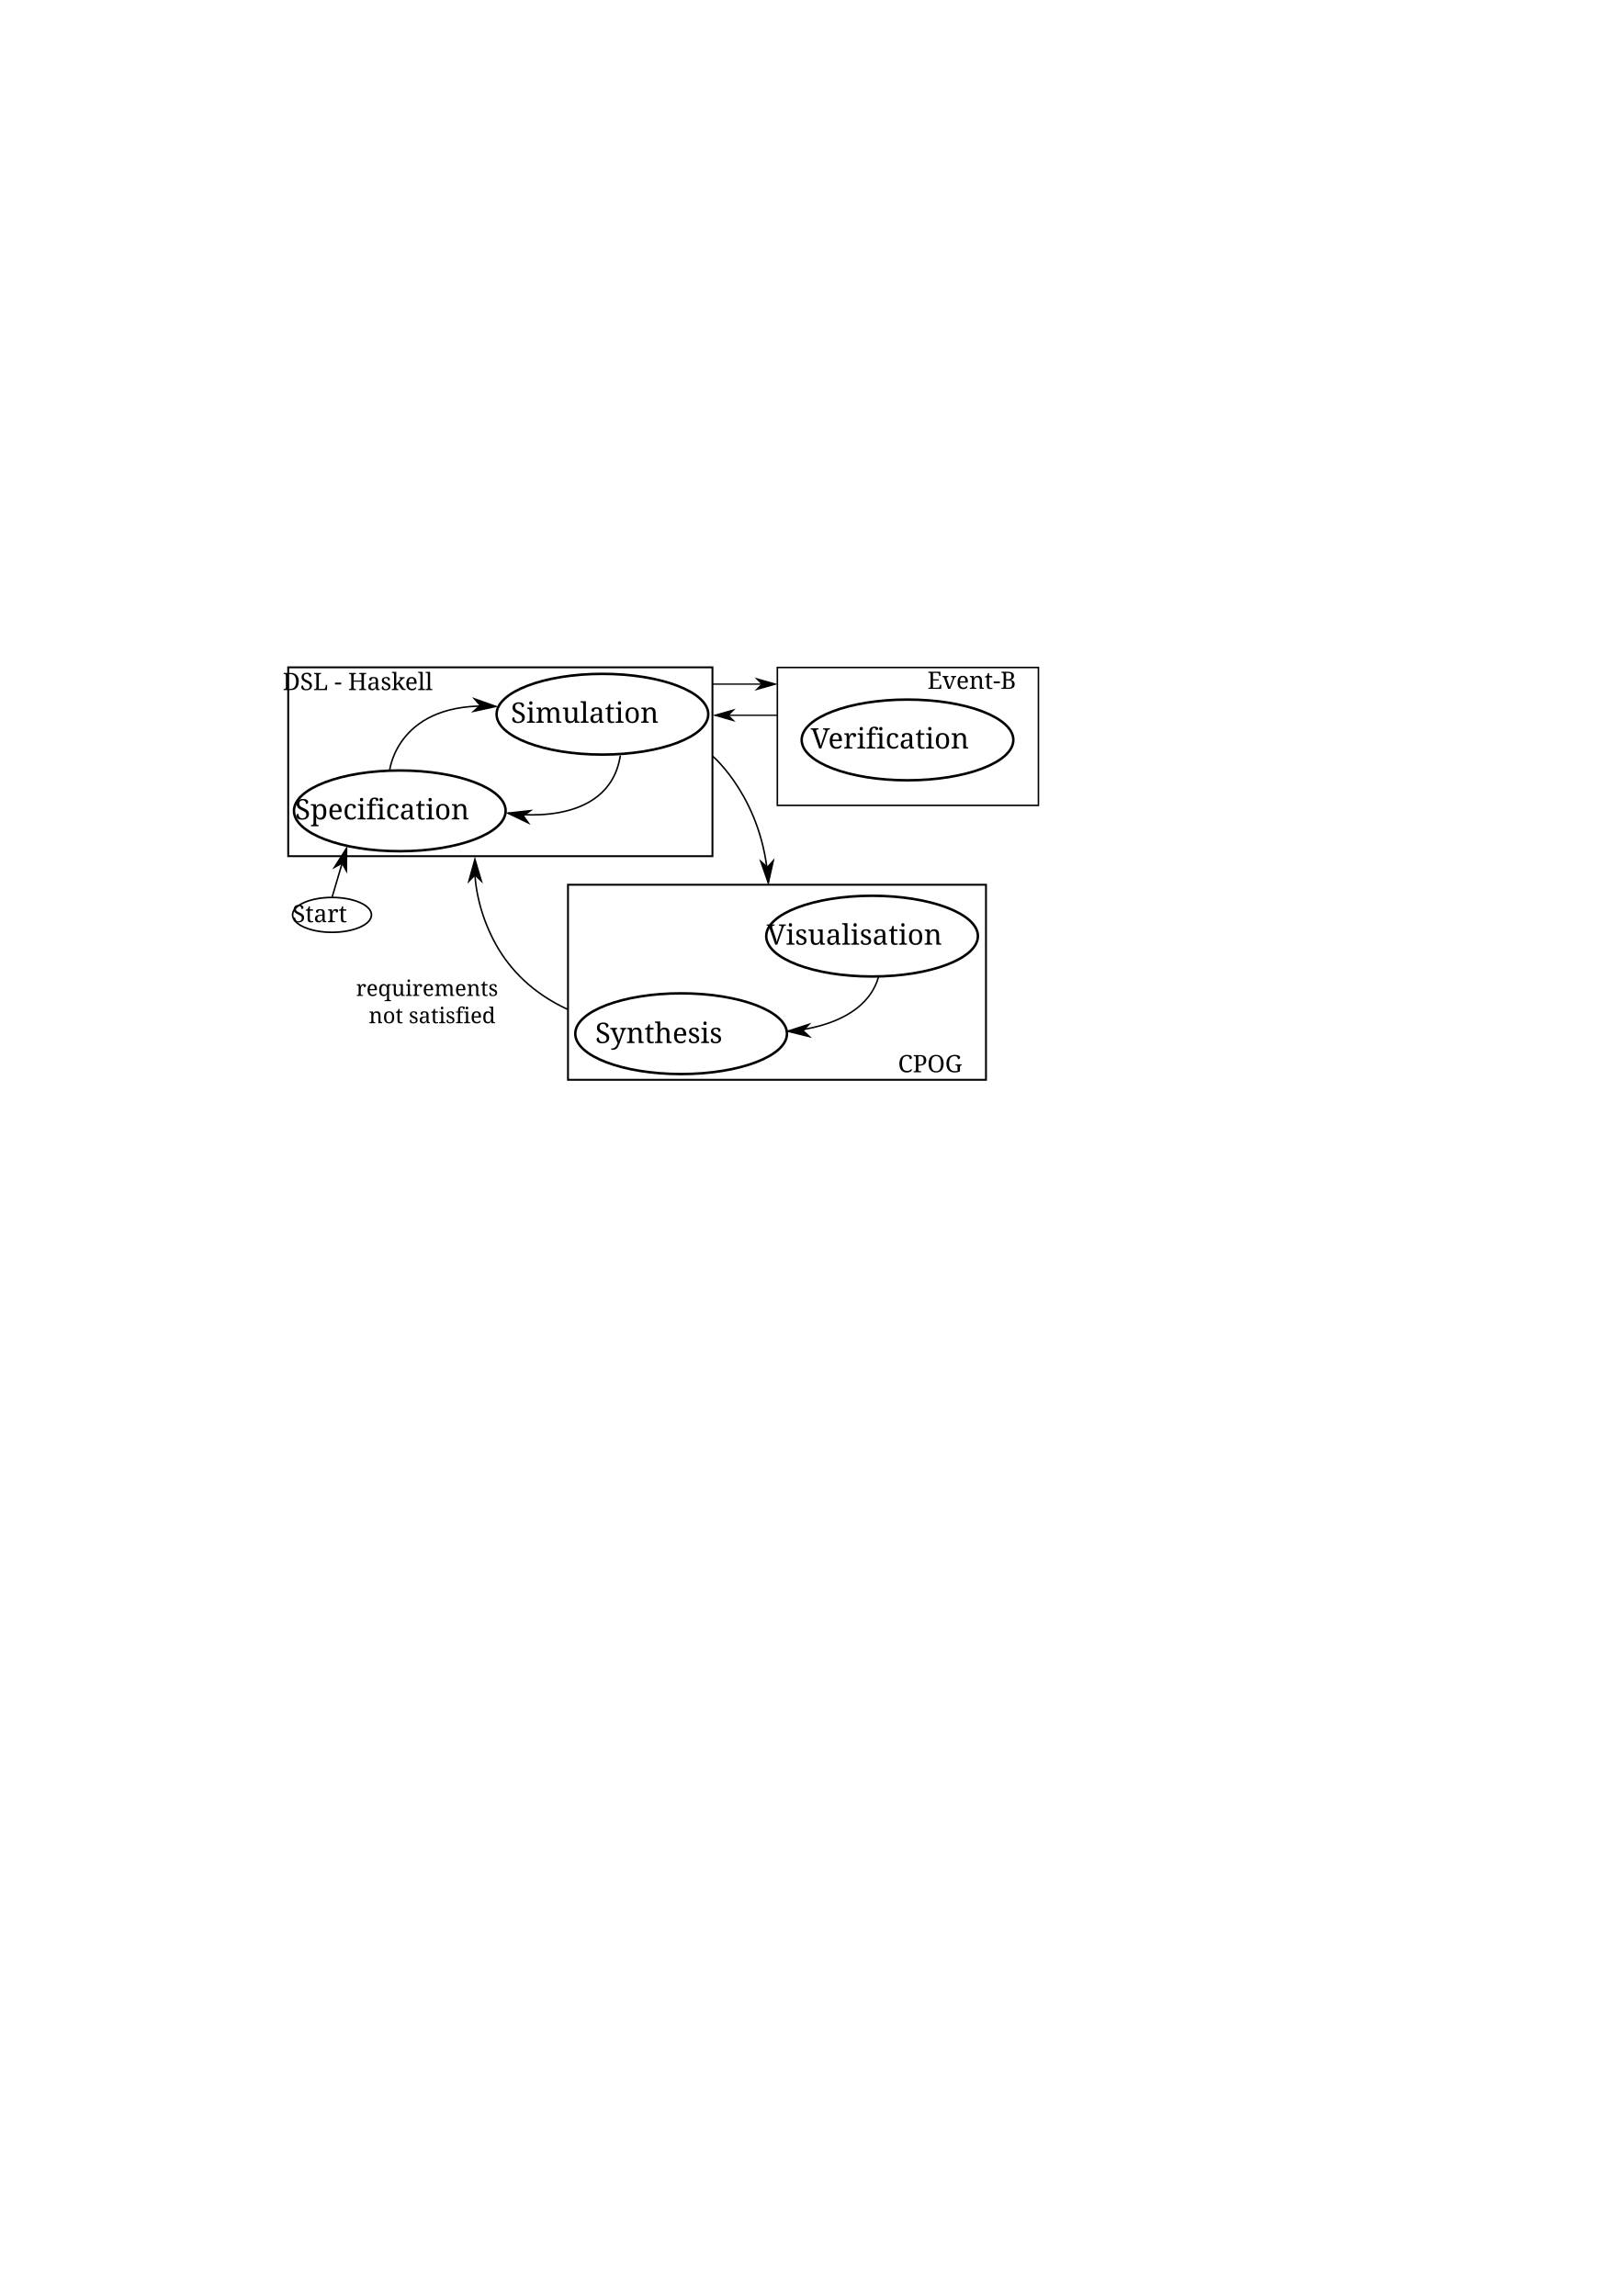
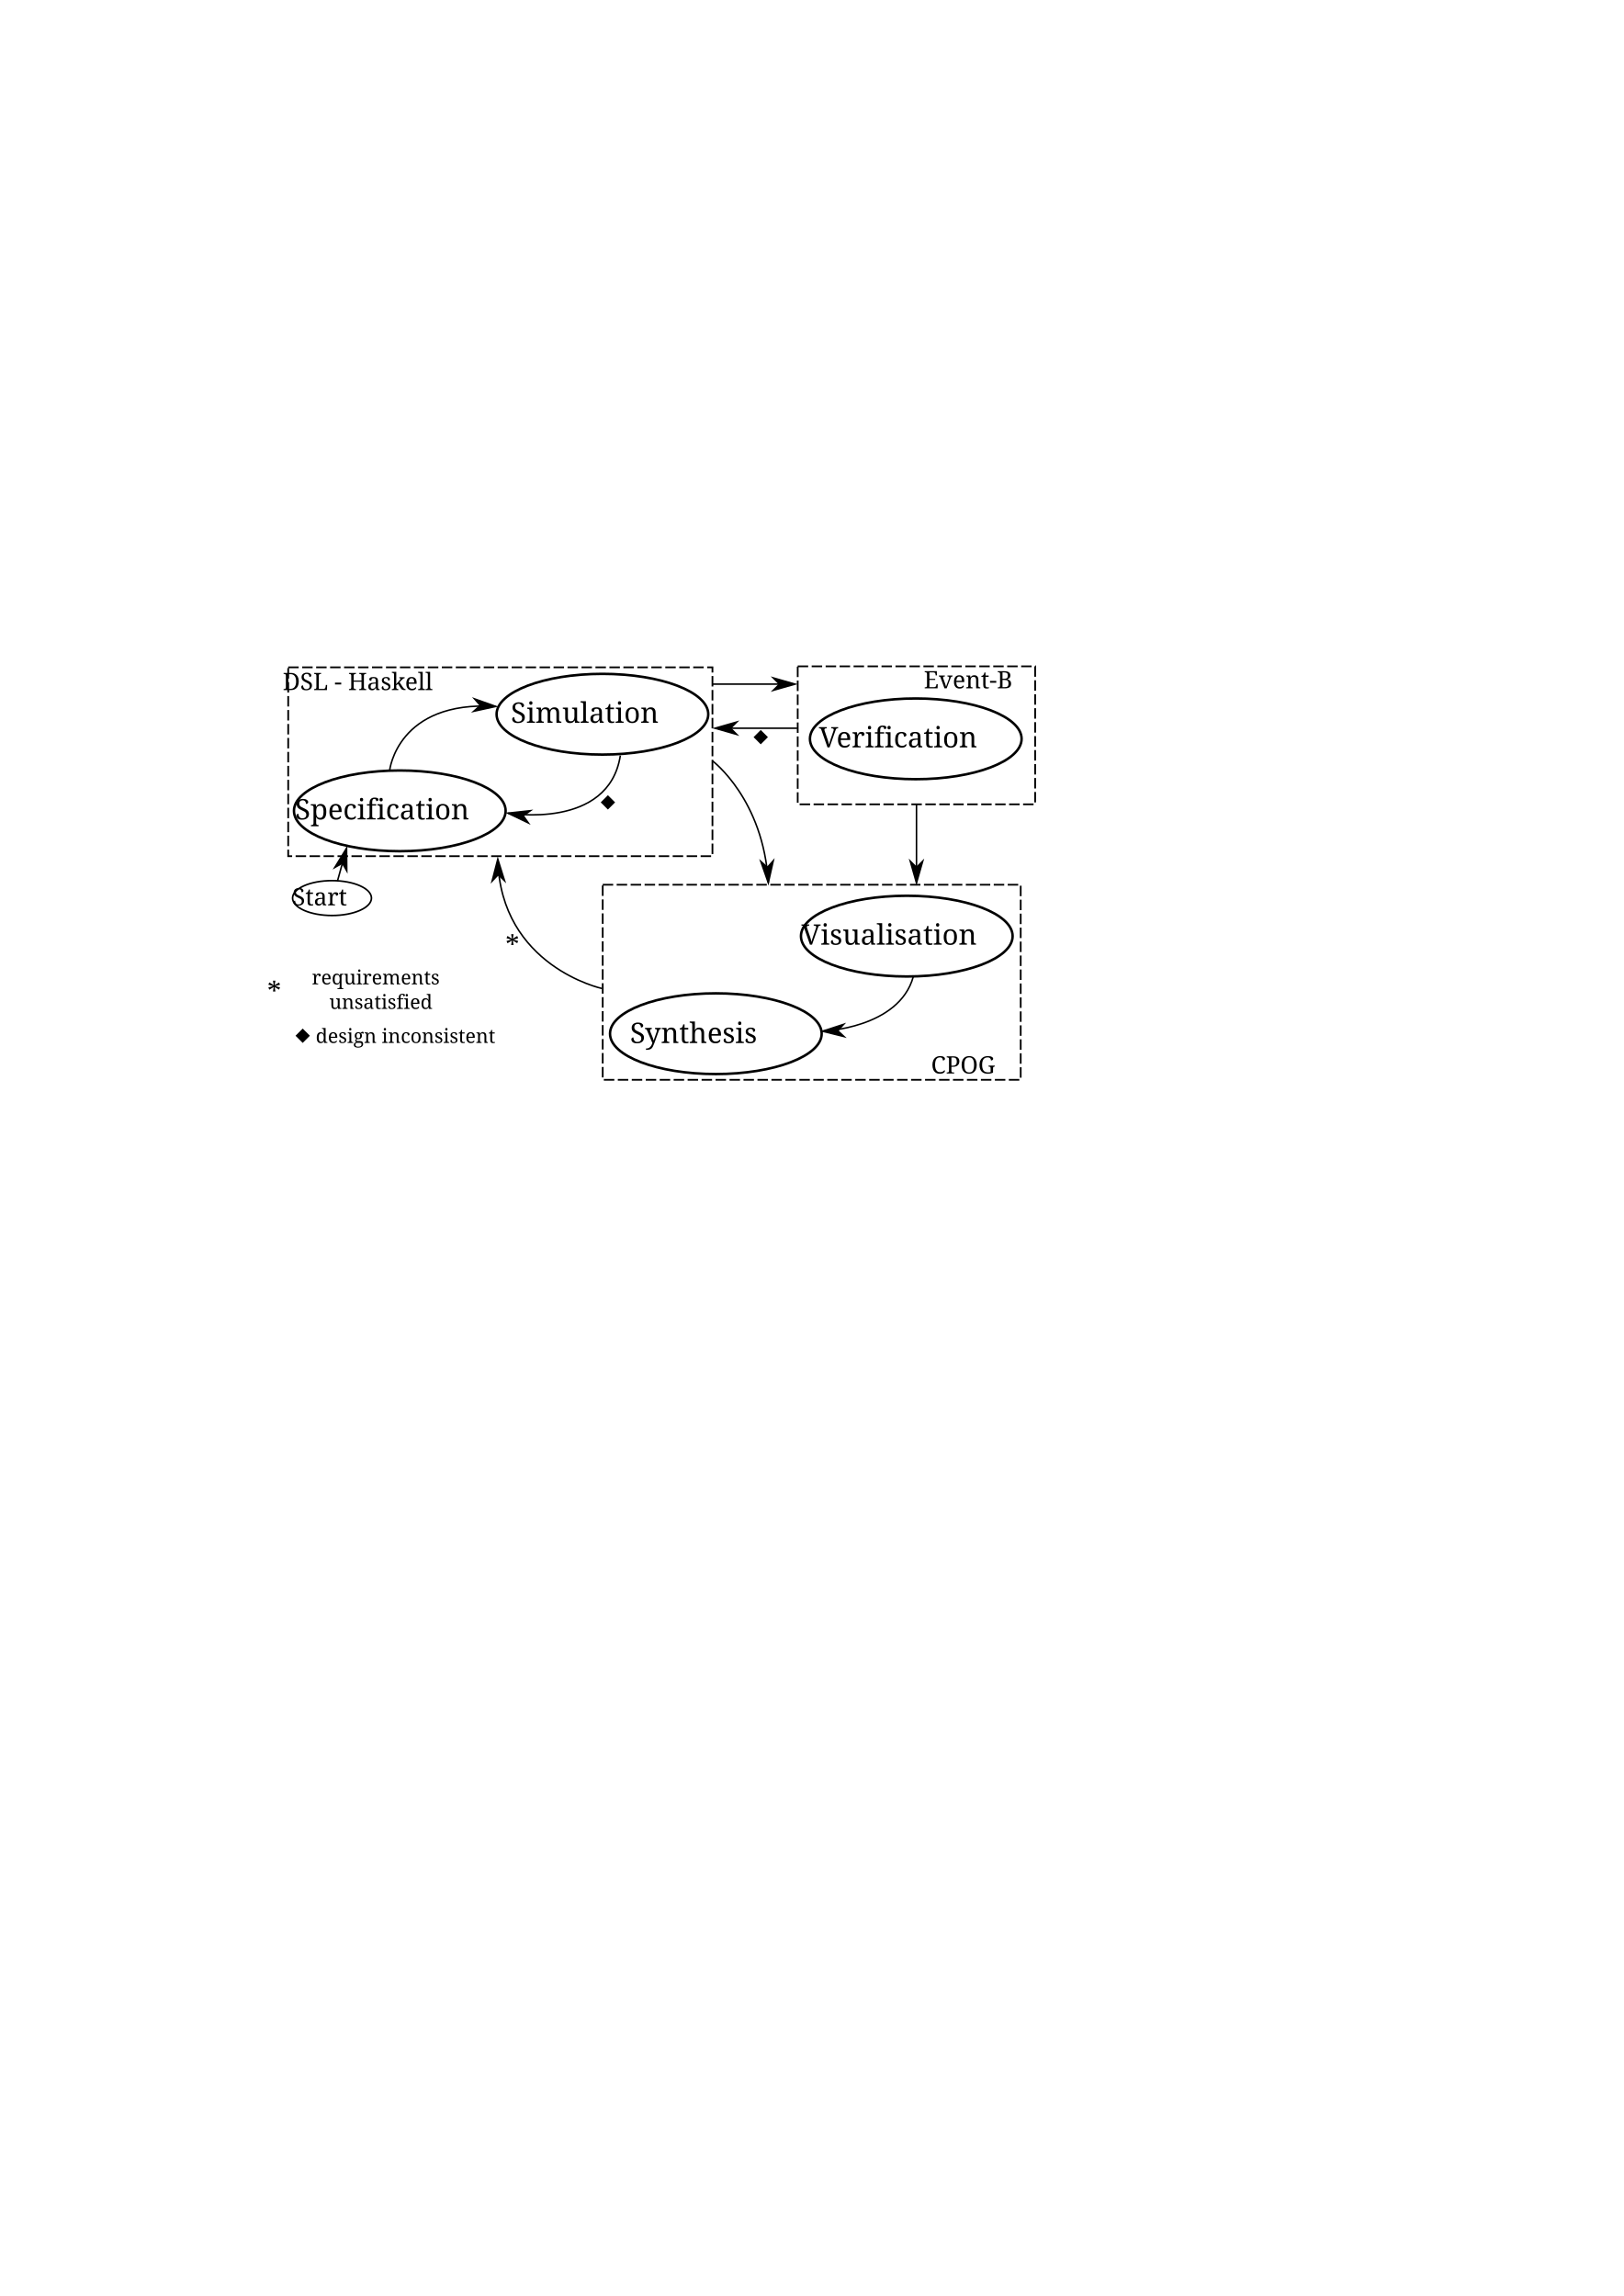
<svg xmlns="http://www.w3.org/2000/svg" width="744.094" height="1052.362" id="svg2" version="1.1">
  <defs id="defs4">
    <marker orient="auto" refY="0.0" refX="0.0" id="Arrow1Lstart" style="overflow:visible">
      <path id="path4058" d="M 0.0,0.0 L 5.0,-5.0 L -12.5,0.0 L 5.0,5.0 L 0.0,0.0 z " style="fill-rule:evenodd;stroke:#000000;stroke-width:1.0pt" transform="scale(0.8) translate(12.5,0)" />
    </marker>
    <marker orient="auto" refY="0.0" refX="0.0" id="Arrow1Lend" style="overflow:visible;">
      <path id="path4061" d="M 0.0,0.0 L 5.0,-5.0 L -12.5,0.0 L 5.0,5.0 L 0.0,0.0 z " style="fill-rule:evenodd;stroke:#000000;stroke-width:1.0pt;" transform="scale(0.8) rotate(180) translate(12.5,0)" />
    </marker>
  </defs>
  <g id="layer1">
    <path style="fill:none;stroke:#000000;stroke-width:1;stroke-miterlimit:4;stroke-opacity:1;stroke-dasharray:none;stroke-dashoffset:0" id="path2985" d="m 278.571,383.076 a 42.857,16.071 0 1 1 -85.714,0 42.857,16.071 0 1 1 85.714,0 z" transform="matrix(1.131684,0,0,1.151157,-83.53978,-69.3333)" />
    <text xml:space="preserve" style="font-size:13px;font-style:normal;font-variant:normal;font-weight:normal;font-stretch:normal;text-align:center;line-height:125%;letter-spacing:0px;word-spacing:0px;text-anchor:middle;fill:#000000;fill-opacity:1;stroke:none;font-family:Serif;-inkscape-font-specification:Serif" x="183.571" y="375.576" id="text3992">
      <tspan id="tspan3994" x="183.571" y="375.576">Specification</tspan>
    </text>
    <path style="fill:none;stroke:#000000;stroke-width:1;stroke-miterlimit:4;stroke-opacity:1;stroke-dasharray:none;stroke-dashoffset:0" id="path2985-7" d="m 278.571,383.076 a 42.857,16.071 0 1 1 -85.714,0 42.857,16.071 0 1 1 85.714,0 z" transform="matrix(1.131684,0,0,1.151157,9.317374,-113.619)" />
    <text xml:space="preserve" style="font-size:13px;font-style:normal;font-variant:normal;font-weight:normal;font-stretch:normal;text-align:center;line-height:125%;letter-spacing:0px;word-spacing:0px;text-anchor:middle;fill:#000000;fill-opacity:1;stroke:none;font-family:Serif;-inkscape-font-specification:Serif" x="276.429" y="331.291" id="text3992-2">
      <tspan id="tspan3994-7" x="276.429" y="331.291">Simulation</tspan>
    </text>
-     <path style="fill:none;stroke:#000000;stroke-width:1;stroke-miterlimit:4;stroke-opacity:1;stroke-dasharray:none;stroke-dashoffset:0" id="path2985-0" d="m 278.571,383.076 a 42.857,16.071 0 1 1 -85.714,0 42.857,16.071 0 1 1 85.714,0 z" transform="matrix(1.131684,0,0,1.151157,45.38881,32.80955)" />
-     <text xml:space="preserve" style="font-size:13px;font-style:normal;font-variant:normal;font-weight:normal;font-stretch:normal;text-align:center;line-height:125%;letter-spacing:0px;word-spacing:0px;text-anchor:middle;fill:#000000;fill-opacity:1;stroke:none;font-family:Serif;-inkscape-font-specification:Serif" x="310.357" y="478.076" id="text3992-21">
-       <tspan id="tspan3994-0" x="310.357" y="478.076">Synthesis</tspan>
+     <path style="fill:none;stroke:#000000;stroke-width:1;stroke-miterlimit:4;stroke-opacity:1;stroke-dasharray:none;stroke-dashoffset:0" id="path2985-0" d="m 278.571,383.076 a 42.857,16.071 0 1 1 -85.714,0 42.857,16.071 0 1 1 85.714,0 z" transform="matrix(1.131684,0,0,1.151157,61.29871,32.80955)" />
+     <text xml:space="preserve" style="font-size:13px;font-style:normal;font-variant:normal;font-weight:normal;font-stretch:normal;text-align:center;line-height:125%;letter-spacing:0px;word-spacing:0px;text-anchor:middle;fill:#000000;fill-opacity:1;stroke:none;font-family:Serif;-inkscape-font-specification:Serif" x="326.267" y="478.076" id="text3992-21">
+       <tspan id="tspan3994-0" x="326.267" y="478.076">Synthesis</tspan>
    </text>
-     <path style="fill:none;stroke:#000000;stroke-width:1;stroke-miterlimit:4;stroke-opacity:1;stroke-dasharray:none;stroke-dashoffset:0" id="path2985-9" d="m 278.571,383.076 a 42.857,16.071 0 1 1 -85.714,0 42.857,16.071 0 1 1 85.714,0 z" transform="matrix(1.131684,0,0,1.151157,132.8888,-11.91253)" />
-     <text xml:space="preserve" style="font-size:13px;font-style:normal;font-variant:normal;font-weight:normal;font-stretch:normal;text-align:center;line-height:125%;letter-spacing:0px;word-spacing:0px;text-anchor:middle;fill:#000000;fill-opacity:1;stroke:none;font-family:Serif;-inkscape-font-specification:Serif" x="400" y="432.997" id="text3992-3">
-       <tspan id="tspan3994-8" x="400" y="432.997">Visualisation</tspan>
+     <path style="fill:none;stroke:#000000;stroke-width:1;stroke-miterlimit:4;stroke-opacity:1;stroke-dasharray:none;stroke-dashoffset:0" id="path2985-9" d="m 278.571,383.076 a 42.857,16.071 0 1 1 -85.714,0 42.857,16.071 0 1 1 85.714,0 z" transform="matrix(1.131684,0,0,1.151157,148.7987,-11.91253)" />
+     <text xml:space="preserve" style="font-size:13px;font-style:normal;font-variant:normal;font-weight:normal;font-stretch:normal;text-align:center;line-height:125%;letter-spacing:0px;word-spacing:0px;text-anchor:middle;fill:#000000;fill-opacity:1;stroke:none;font-family:Serif;-inkscape-font-specification:Serif" x="415.91" y="432.997" id="text3992-3">
+       <tspan id="tspan3994-8" x="415.91" y="432.997">Visualisation</tspan>
    </text>
-     <rect style="fill:none;stroke:#000000;stroke-width:0.868;stroke-miterlimit:4;stroke-opacity:1;stroke-dasharray:none;stroke-dashoffset:0" id="rect4044" width="194.418" height="86.561" x="132.077" y="305.868" />
+     <rect style="fill:none;stroke:#000000;stroke-width:0.8;stroke-miterlimit:4;stroke-opacity:1;stroke-dasharray:4.8,1.6;stroke-dashoffset:0" id="rect4044" width="194.418" height="86.561" x="132.077" y="305.868" />
    <path style="fill:none;stroke:#000000;stroke-width:0.7;stroke-linecap:butt;stroke-linejoin:miter;stroke-miterlimit:4;stroke-opacity:1;stroke-dasharray:none;marker-end:url(#Arrow1Lend)" d="m 178.571,353.076 c 0,0 3.571,-32.143 48.571,-29.286" id="path4052" />
    <path style="fill:none;stroke:#000000;stroke-width:0.7;stroke-linecap:butt;stroke-linejoin:miter;stroke-miterlimit:4;stroke-opacity:1;stroke-dasharray:none;marker-start:url(#Arrow1Lstart)" d="m 232.857,372.719 c 0,0 46.071,7.857 51.429,-26.429" id="path4500" />
-     <path style="fill:none;stroke:#000000;stroke-width:0.69;stroke-linecap:butt;stroke-linejoin:miter;stroke-miterlimit:4;stroke-opacity:1;stroke-dasharray:none;marker-start:url(#Arrow1Lstart)" d="m 361.066,472.65 c 0,0 34.95,-1.235 41.565,-24.993" id="path4688" />
-     <rect style="fill:none;stroke:#000000;stroke-width:0.876;stroke-miterlimit:4;stroke-opacity:1;stroke-dasharray:none;stroke-dashoffset:0" id="rect4044-1" width="191.553" height="89.41" x="260.295" y="405.514" />
+     <path style="fill:none;stroke:#000000;stroke-width:0.69;stroke-linecap:butt;stroke-linejoin:miter;stroke-miterlimit:4;stroke-opacity:1;stroke-dasharray:none;marker-start:url(#Arrow1Lstart)" d="m 376.976,472.65 c 0,0 34.95,-1.235 41.565,-24.993" id="path4688" />
+     <rect style="fill:none;stroke:#000000;stroke-width:0.8;stroke-miterlimit:4;stroke-opacity:1;stroke-dasharray:4.8,1.6;stroke-dashoffset:0" id="rect4044-1" width="191.553" height="89.41" x="276.205" y="405.514" />
    <text xml:space="preserve" style="font-size:11px;font-style:normal;font-variant:normal;font-weight:bold;font-stretch:normal;text-align:center;line-height:125%;letter-spacing:0px;word-spacing:0px;text-anchor:middle;fill:#000000;fill-opacity:1;stroke:none;font-family:Serif;-inkscape-font-specification:Sans Bold" x="169.643" y="316.291" id="text5818">
      <tspan id="tspan5820" x="169.643" y="316.291" style="font-weight:normal;-inkscape-font-specification:Serif"> DSL - Haskell</tspan>
    </text>
-     <text xml:space="preserve" style="font-size:11px;font-style:normal;font-variant:normal;font-weight:bold;font-stretch:normal;text-align:center;line-height:125%;letter-spacing:0px;word-spacing:0px;text-anchor:middle;fill:#000000;fill-opacity:1;stroke:none;font-family:Serif;-inkscape-font-specification:Sans Bold" x="433.381" y="491.463" id="text5818-2">
-       <tspan id="tspan5820-9" x="433.381" y="491.463" style="font-weight:normal;-inkscape-font-specification:Serif">CPOG</tspan>
+     <text xml:space="preserve" style="font-size:11px;font-style:normal;font-variant:normal;font-weight:bold;font-stretch:normal;text-align:center;line-height:125%;letter-spacing:0px;word-spacing:0px;text-anchor:middle;fill:#000000;fill-opacity:1;stroke:none;font-family:Serif;-inkscape-font-specification:Sans Bold" x="448.533" y="492.031" id="text5818-2">
+       <tspan id="tspan5820-9" x="448.533" y="492.031" style="font-weight:normal;-inkscape-font-specification:Serif">CPOG</tspan>
    </text>
-     <text xml:space="preserve" style="font-size:10px;font-style:normal;font-variant:normal;font-weight:normal;font-stretch:normal;text-align:center;line-height:125%;letter-spacing:0px;word-spacing:0px;text-anchor:middle;fill:#000000;fill-opacity:1;stroke:none;font-family:Serif;-inkscape-font-specification:Sans" x="204.527" y="456.484" id="text6456">
-       <tspan id="tspan6458" x="206.119" y="456.484">requirements </tspan>
-       <tspan x="204.527" y="468.984" id="tspan6460">not satisfied</tspan>
+     <text xml:space="preserve" style="font-size:10px;font-style:normal;font-variant:normal;font-weight:normal;font-stretch:normal;text-align:center;line-height:125%;letter-spacing:0px;word-spacing:0px;text-anchor:middle;fill:#000000;fill-opacity:1;stroke:none;font-family:Serif;-inkscape-font-specification:Sans" x="181.041" y="451.178" id="text6456">
+       <tspan id="tspan6458" x="182.474" y="451.178" style="font-size:9px">requirements </tspan>
+       <tspan x="181.041" y="462.428" id="tspan6460" style="font-size:9px">unsatisfied</tspan>
    </text>
-     <path style="fill:none;stroke:#000000;stroke-width:1;stroke-miterlimit:4;stroke-opacity:1;stroke-dasharray:none;stroke-dashoffset:0" id="path2985-7-0" d="m 278.571,383.076 a 42.857,16.071 0 1 1 -85.714,0 42.857,16.071 0 1 1 85.714,0 z" transform="matrix(1.131684,0,0,1.151157,149.1279,-101.8333)" />
-     <text xml:space="preserve" style="font-size:13px;font-style:normal;font-variant:normal;font-weight:normal;font-stretch:normal;text-align:center;line-height:125%;letter-spacing:0px;word-spacing:0px;text-anchor:middle;fill:#000000;fill-opacity:1;stroke:none;font-family:Serif;-inkscape-font-specification:Serif" x="416.239" y="343.076" id="text3992-2-5">
-       <tspan id="tspan3994-7-4" x="416.239" y="343.076">Verification</tspan>
+     <path style="fill:none;stroke:#000000;stroke-width:1;stroke-miterlimit:4;stroke-opacity:1;stroke-dasharray:none;stroke-dashoffset:0" id="path2985-7-0" d="m 278.571,383.076 a 42.857,16.071 0 1 1 -85.714,0 42.857,16.071 0 1 1 85.714,0 z" transform="matrix(1.131684,0,0,1.151157,152.916,-102.3384)" />
+     <text xml:space="preserve" style="font-size:13px;font-style:normal;font-variant:normal;font-weight:normal;font-stretch:normal;text-align:center;line-height:125%;letter-spacing:0px;word-spacing:0px;text-anchor:middle;fill:#000000;fill-opacity:1;stroke:none;font-family:Serif;-inkscape-font-specification:Serif" x="420.027" y="342.571" id="text3992-2-5">
+       <tspan id="tspan3994-7-4" x="420.027" y="342.571">Verification</tspan>
    </text>
-     <rect style="fill:none;stroke:#000000;stroke-width:0.7;stroke-miterlimit:4;stroke-opacity:1;stroke-dasharray:none;stroke-dashoffset:0" id="rect6601" width="119.643" height="63.214" x="356.239" y="305.934" />
-     <text xml:space="preserve" style="font-size:11px;font-style:normal;font-variant:normal;font-weight:bold;font-stretch:normal;text-align:center;line-height:125%;letter-spacing:0px;word-spacing:0px;text-anchor:middle;fill:#000000;fill-opacity:1;stroke:none;font-family:Serif;-inkscape-font-specification:Sans Bold" x="452.477" y="315.749" id="text5818-8">
-       <tspan id="tspan5820-6" x="452.477" y="315.749" style="font-weight:normal;-inkscape-font-specification:Serif">Event-B</tspan>
+     <rect style="fill:none;stroke:#000000;stroke-width:0.8;stroke-miterlimit:4;stroke-opacity:1;stroke-dasharray:4.8,1.6;stroke-dashoffset:0" id="rect6601" width="108.816" height="63.247" x="365.567" y="305.412" />
+     <text xml:space="preserve" style="font-size:11px;font-style:normal;font-variant:normal;font-weight:bold;font-stretch:normal;text-align:center;line-height:125%;letter-spacing:0px;word-spacing:0px;text-anchor:middle;fill:#000000;fill-opacity:1;stroke:none;font-family:Serif;-inkscape-font-specification:Sans Bold" x="450.836" y="315.496" id="text5818-8">
+       <tspan id="tspan5820-6" x="450.836" y="315.496" style="font-weight:normal;-inkscape-font-specification:Serif">Event-B</tspan>
    </text>
-     <path style="fill:none;stroke:#000000;stroke-width:0.6;stroke-linecap:butt;stroke-linejoin:miter;stroke-miterlimit:4;stroke-opacity:1;stroke-dasharray:none;marker-end:url(#Arrow1Lend)" d="m 326.466,313.562 28.813,0" id="path6624" />
-     <path style="fill:none;stroke:#000000;stroke-width:0.596;stroke-linecap:butt;stroke-linejoin:miter;stroke-miterlimit:4;stroke-opacity:1;stroke-dasharray:none;marker-start:none;marker-end:url(#Arrow1Lend)" d="m 356.413,327.843 -28.709,0" id="path6626" />
-     <path style="fill:none;stroke:#000000;stroke-width:0.7;stroke-linecap:butt;stroke-linejoin:miter;stroke-miterlimit:4;stroke-opacity:1;stroke-dasharray:none;marker-end:url(#Arrow1Lend)" d="m 326.595,346.581 c 0,0 23.292,19.772 25.49,57.979" id="path7366" />
-     <path style="fill:none;stroke:#000000;stroke-width:0.7;stroke-linecap:butt;stroke-linejoin:miter;stroke-miterlimit:4;stroke-opacity:1;stroke-dasharray:none;marker-start:url(#Arrow1Lstart);marker-end:none" d="m 158.801,388.843 -6.566,22.223" id="path7590" />
-     <text xml:space="preserve" style="font-size:9px;font-style:normal;font-variant:normal;font-weight:bold;font-stretch:normal;text-align:center;line-height:125%;letter-spacing:0px;word-spacing:0px;text-anchor:middle;fill:#000000;fill-opacity:1;stroke:none;font-family:Serif;-inkscape-font-specification:Sans Bold" x="152.334" y="422.68" id="text8148">
-       <tspan id="tspan8150" x="152.334" y="422.68" style="font-size:11px;font-weight:normal;-inkscape-font-specification:Serif">Start</tspan>
+     <path style="fill:none;stroke:#000000;stroke-width:0.7;stroke-linecap:butt;stroke-linejoin:miter;stroke-miterlimit:4;stroke-opacity:1;stroke-dasharray:none;marker-end:url(#Arrow1Lend)" d="m 326.518,313.562 37.737,0" id="path6624" />
+     <path style="fill:none;stroke:#000000;stroke-width:0.7;stroke-linecap:butt;stroke-linejoin:miter;stroke-miterlimit:4;stroke-opacity:1;stroke-dasharray:none;marker-start:none;marker-end:url(#Arrow1Lend)" d="m 365.338,333.777 -37.594,0" id="path6626" />
+     <path style="fill:none;stroke:#000000;stroke-width:0.7;stroke-linecap:butt;stroke-linejoin:miter;stroke-miterlimit:4;stroke-opacity:1;stroke-dasharray:none;marker-end:url(#Arrow1Lend)" d="m 326.595,348.813 c 0,0 23.292,17.54 25.49,55.747" id="path7366" />
+     <path style="fill:none;stroke:#000000;stroke-width:0.7;stroke-linecap:butt;stroke-linejoin:miter;stroke-miterlimit:4;stroke-opacity:1;stroke-dasharray:none;marker-start:url(#Arrow1Lstart);marker-end:none" d="m 158.801,388.843 -4.167,15.026" id="path7590" />
+     <text xml:space="preserve" style="font-size:9px;font-style:normal;font-variant:normal;font-weight:bold;font-stretch:normal;text-align:center;line-height:125%;letter-spacing:0px;word-spacing:0px;text-anchor:middle;fill:#000000;fill-opacity:1;stroke:none;font-family:Serif;-inkscape-font-specification:Sans Bold" x="152.334" y="414.977" id="text8148">
+       <tspan id="tspan8150" x="152.334" y="414.977" style="font-size:11px;font-weight:normal;-inkscape-font-specification:Serif">Start</tspan>
    </text>
-     <path style="fill:none;stroke:#000000;stroke-width:0.7;stroke-miterlimit:4;stroke-opacity:1;stroke-dasharray:none;stroke-dashoffset:0" id="path8152" d="m 167.5,419.148 a 16.964,7.5 0 1 1 -33.929,0 16.964,7.5 0 1 1 33.929,0 z" transform="matrix(1.065635,0,0,1.065635,-8.260566,-27.33098)" />
-     <path style="fill:none;stroke:#000000;stroke-width:0.7;stroke-linecap:butt;stroke-linejoin:miter;stroke-miterlimit:4;stroke-opacity:1;stroke-dasharray:none;marker-start:url(#Arrow1Lstart)" d="m 217.641,393.964 c 0,0 0.011,1.251 -0.053,3.448 -0.184,6.366 1.469,21.075 10.033,36.113 6.193,10.874 16.367,21.677 32.43,29.067" id="path3026" />
+     <path style="fill:none;stroke:#000000;stroke-width:0.7;stroke-miterlimit:4;stroke-opacity:1;stroke-dasharray:none;stroke-dashoffset:0" id="path8152" d="m 167.5,419.148 a 16.964,7.5 0 1 1 -33.929,0 16.964,7.5 0 1 1 33.929,0 z" transform="matrix(1.065635,0,0,1.065635,-8.260566,-35.03339)" />
+     <text xml:space="preserve" style="font-size:20px;font-style:normal;font-variant:normal;font-weight:normal;font-stretch:normal;text-align:center;line-height:125%;letter-spacing:0px;word-spacing:0px;text-anchor:middle;fill:#000000;fill-opacity:1;stroke:none;font-family:Serif;-inkscape-font-specification:Sans" x="247.835" y="438.063" id="text3024">
+       <tspan id="tspan3026" x="247.835" y="438.063" style="font-size:13px">*</tspan>
+     </text>
+     <text xml:space="preserve" style="font-size:20px;font-style:normal;font-variant:normal;font-weight:normal;font-stretch:normal;text-align:center;line-height:125%;letter-spacing:0px;word-spacing:0px;text-anchor:middle;fill:#000000;fill-opacity:1;stroke:none;font-family:Serif;-inkscape-font-specification:Sans" x="277.539" y="374.045" id="text3028">
+       <tspan id="tspan3030" x="277.539" y="374.045" style="font-size:13px" />
+     </text>
+     <rect style="fill:#000000;fill-opacity:1;stroke:#000000;stroke-width:0.738;stroke-miterlimit:10;stroke-opacity:1;stroke-dasharray:none;stroke-dashoffset:0" id="rect3048-7" width="3.915" height="3.915" x="-65.013" y="455.081" ry="0" transform="matrix(0.7071068,-0.7071068,0.7071068,0.7071068,0,0)" />
+     <rect style="fill:#000000;fill-opacity:1;stroke:#000000;stroke-width:0.738;stroke-miterlimit:10;stroke-opacity:1;stroke-dasharray:none;stroke-dashoffset:0" id="rect3048-1" width="3.915" height="3.915" x="5.651" y="483.47" ry="0" transform="matrix(0.7071068,-0.7071068,0.7071068,0.7071068,0,0)" />
+     <text xml:space="preserve" style="font-size:20px;font-style:normal;font-variant:normal;font-weight:normal;font-stretch:normal;text-align:center;line-height:125%;letter-spacing:0px;word-spacing:0px;text-anchor:middle;fill:#000000;fill-opacity:1;stroke:none;font-family:Serif;-inkscape-font-specification:Sans" x="138.692" y="459.358" id="text3024-0">
+       <tspan id="tspan3026-9" x="138.692" y="459.358" style="font-size:13px">*</tspan>
+     </text>
+     <rect style="fill:#000000;fill-opacity:1;stroke:#000000;stroke-width:0.738;stroke-miterlimit:10;stroke-opacity:1;stroke-dasharray:none;stroke-dashoffset:0" id="rect3048-1-9" width="3.915" height="3.915" x="-239.549" y="431.817" ry="0" transform="matrix(0.7071068,-0.7071068,0.7071068,0.7071068,0,0)" />
+     <text xml:space="preserve" style="font-size:10px;font-style:normal;font-variant:normal;font-weight:normal;font-stretch:normal;text-align:center;line-height:125%;letter-spacing:0px;word-spacing:0px;text-anchor:middle;fill:#000000;fill-opacity:1;stroke:none;font-family:Serif;-inkscape-font-specification:Sans" x="192.337" y="478.02" id="text6456-5">
+       <tspan x="192.337" y="478.02" id="tspan6460-9" style="font-size:9px">design inconsistent</tspan>
+     </text>
+     <path style="fill:none;stroke:#000000;stroke-width:0.7;stroke-linecap:butt;stroke-linejoin:miter;stroke-miterlimit:4;stroke-opacity:1;stroke-dasharray:none;marker-end:url(#Arrow1Lend)" d="m 420,368.787 0,35.811" id="path4018" />
+     <path style="fill:none;stroke:#000000;stroke-width:0.7;stroke-linecap:butt;stroke-linejoin:miter;stroke-miterlimit:4;stroke-opacity:1;stroke-dasharray:none;marker-start:none;marker-mid:none;marker-end:url(#Arrow1Lend)" d="m 275.893,453.076 c 0,0 -46.518,-10.089 -47.768,-59.196" id="path4204" />
  </g>
</svg>
